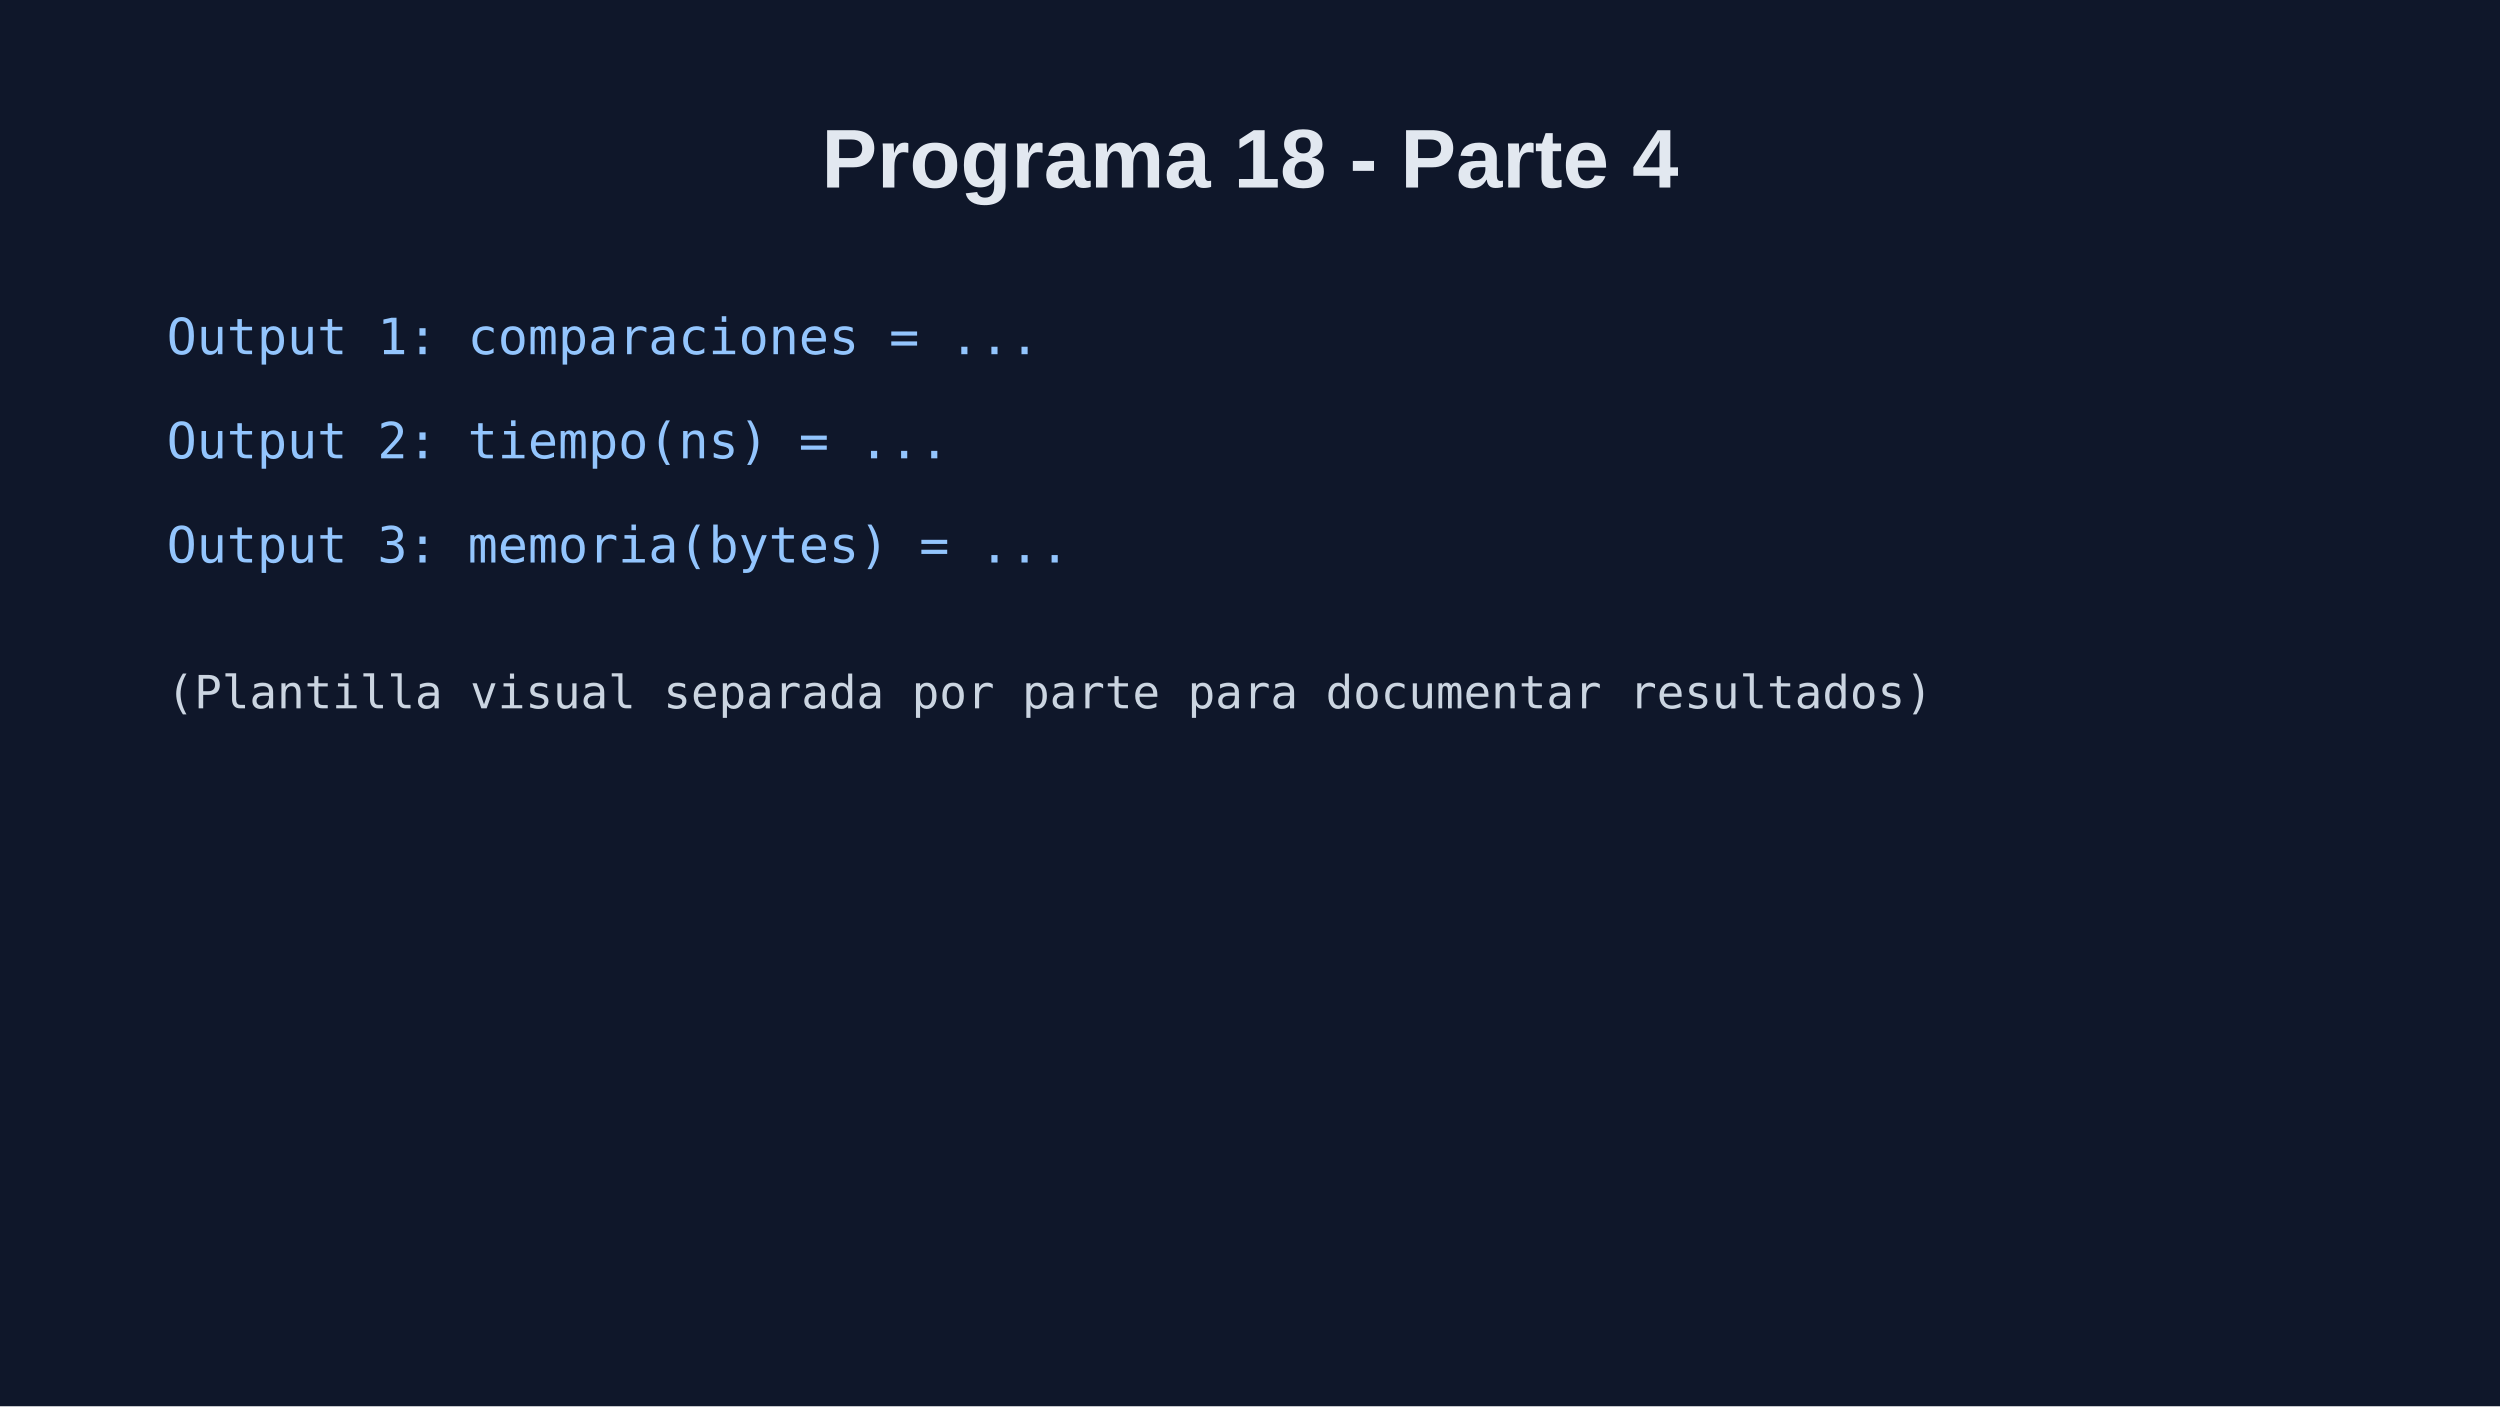
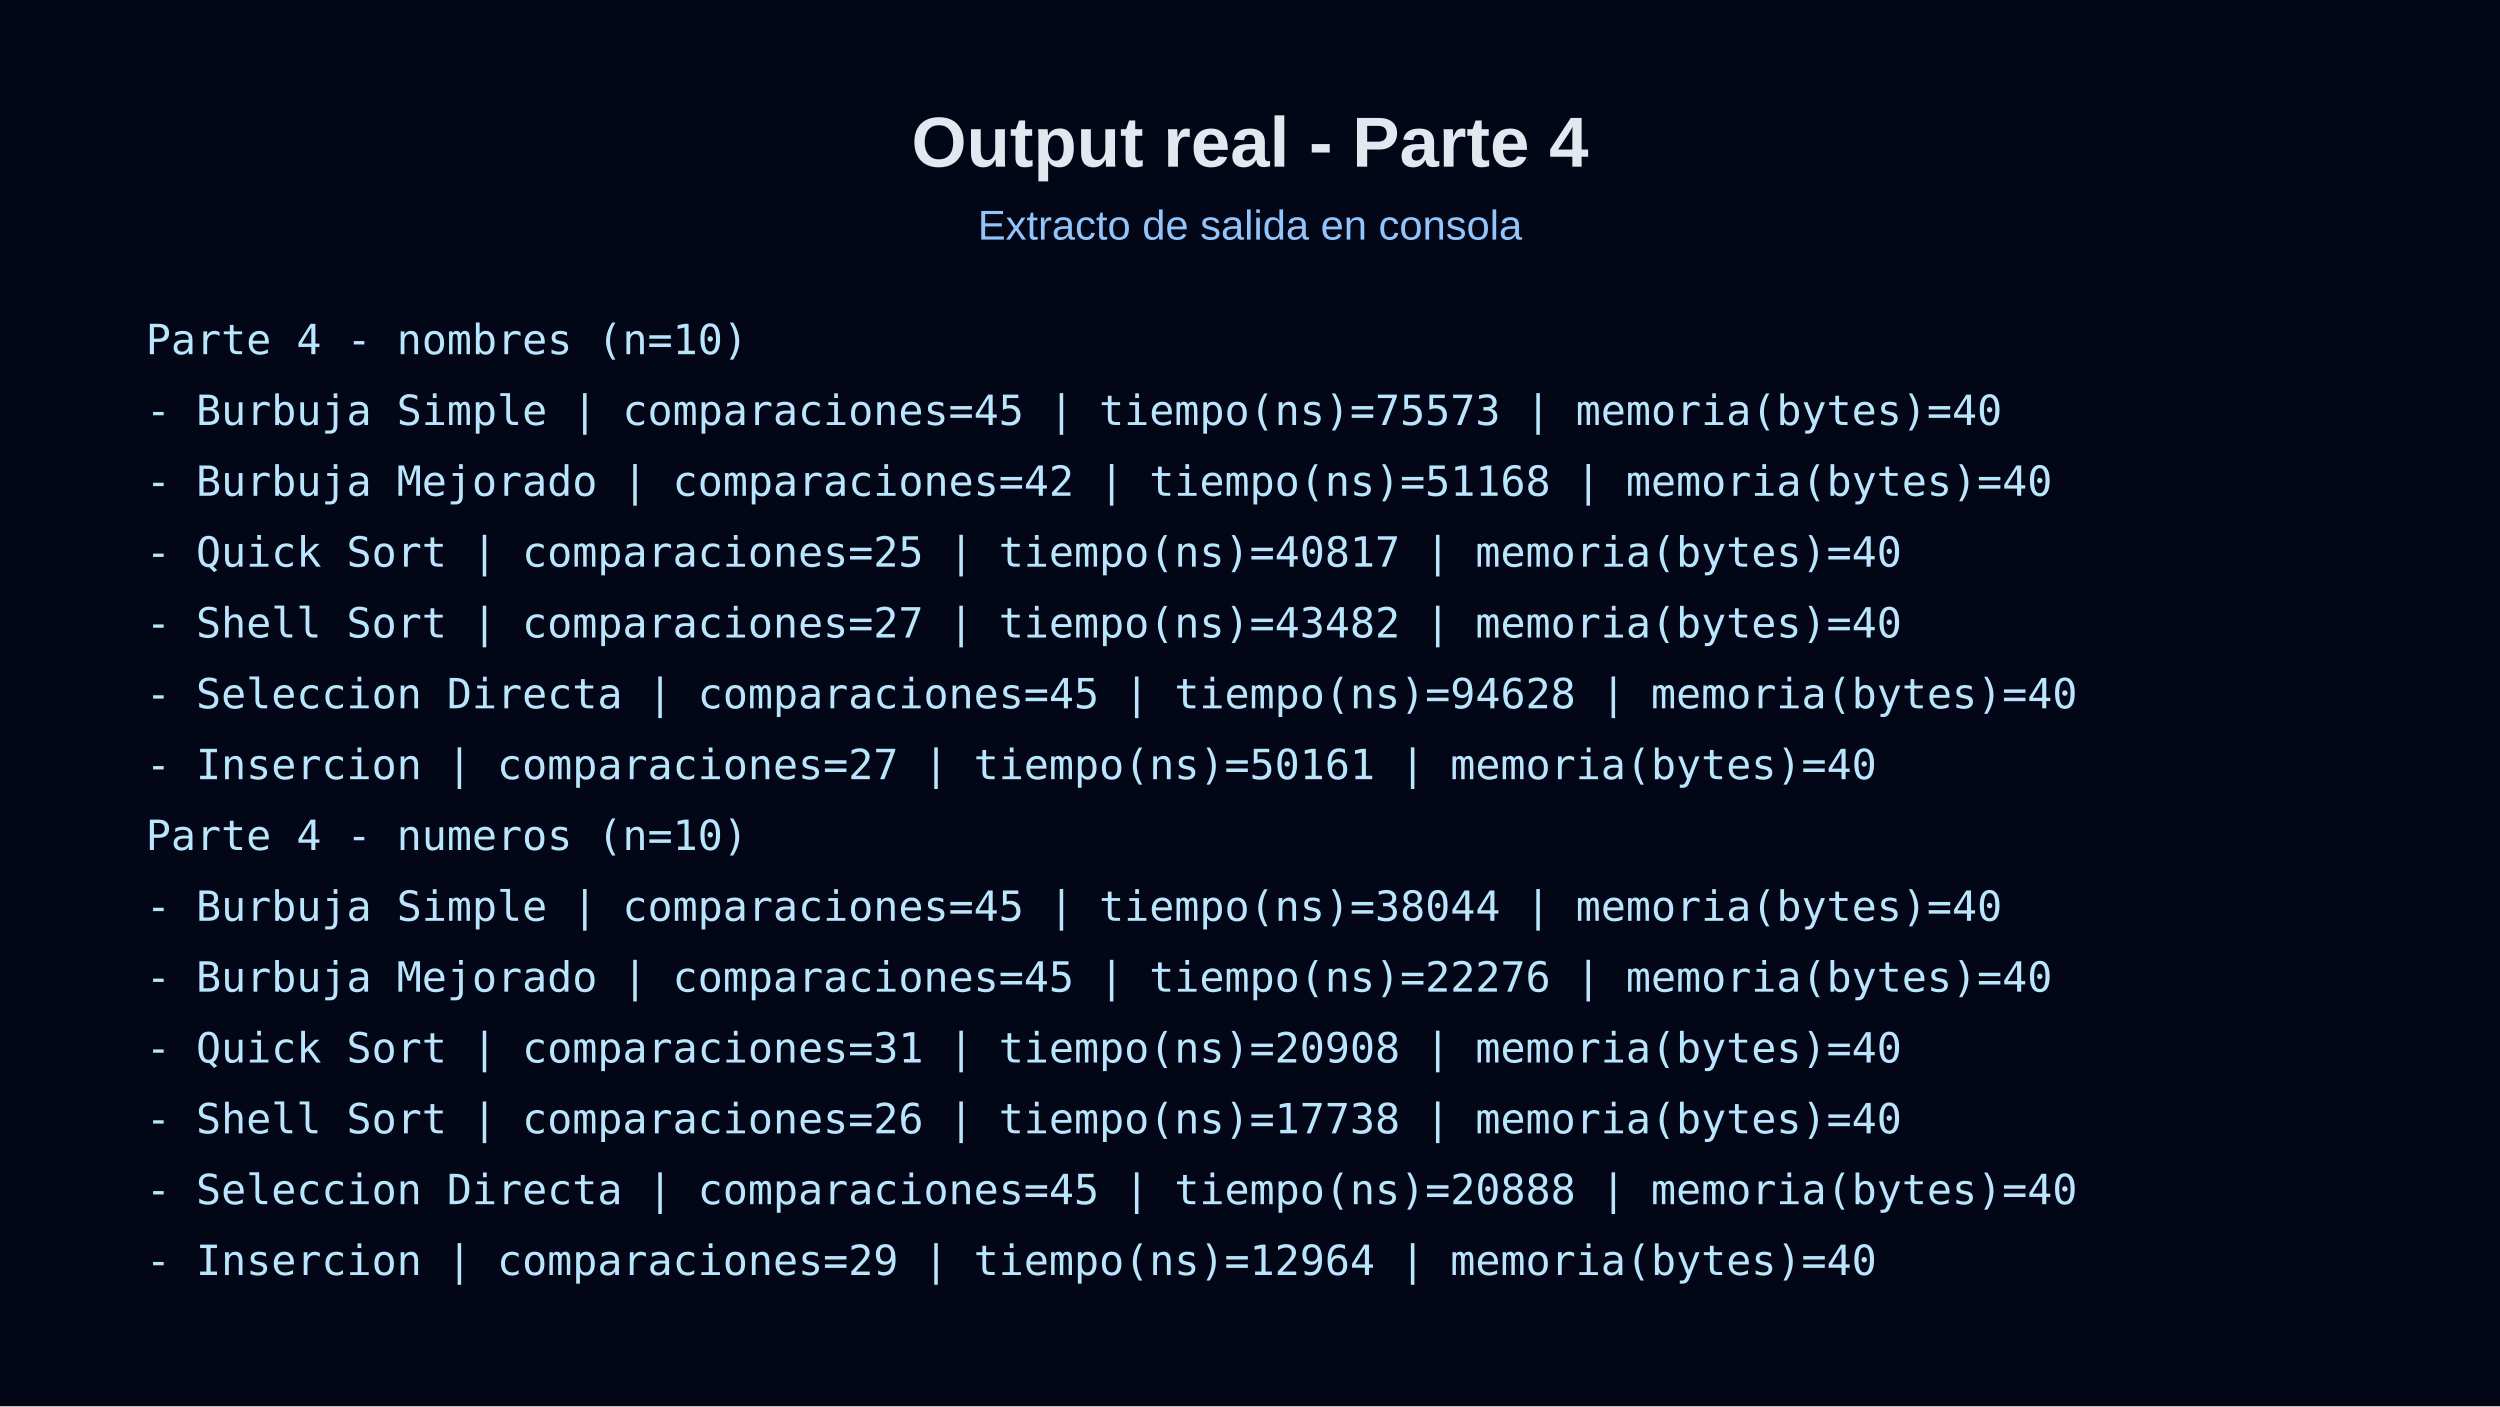
<svg xmlns="http://www.w3.org/2000/svg" width="1200" height="675" viewBox="0 0 1200 675" role="img" aria-labelledby="title desc">
-   <rect width="1200" height="675" fill="#0f172a" />
-   <text x="600" y="90" text-anchor="middle" fill="#e2e8f0" font-family="Arial" font-size="40" font-weight="700">Programa 18 - Parte 4</text>
-   <text x="80" y="170" fill="#93c5fd" font-family="monospace" font-size="24">Output 1: comparaciones = ...</text>
-   <text x="80" y="220" fill="#93c5fd" font-family="monospace" font-size="24">Output 2: tiempo(ns) = ...</text>
-   <text x="80" y="270" fill="#93c5fd" font-family="monospace" font-size="24">Output 3: memoria(bytes) = ...</text>
-   <text x="80" y="340" fill="#cbd5e1" font-family="monospace" font-size="22">(Plantilla visual separada por parte para documentar resultados)</text>
+   <rect width="1200" height="675" fill="#020617" />
+   <text x="600" y="80" text-anchor="middle" fill="#e2e8f0" font-family="Arial" font-size="34" font-weight="700">Output real - Parte 4</text>
+   <text x="600" y="115" text-anchor="middle" fill="#93c5fd" font-family="Arial" font-size="20">Extracto de salida en consola</text>
+   <text x="70" y="170" fill="#bae6fd" font-family="monospace" font-size="20">Parte 4 - nombres (n=10)</text>
+   <text x="70" y="204" fill="#bae6fd" font-family="monospace" font-size="20">- Burbuja Simple | comparaciones=45 | tiempo(ns)=75573 | memoria(bytes)=40</text>
+   <text x="70" y="238" fill="#bae6fd" font-family="monospace" font-size="20">- Burbuja Mejorado | comparaciones=42 | tiempo(ns)=51168 | memoria(bytes)=40</text>
+   <text x="70" y="272" fill="#bae6fd" font-family="monospace" font-size="20">- Quick Sort | comparaciones=25 | tiempo(ns)=40817 | memoria(bytes)=40</text>
+   <text x="70" y="306" fill="#bae6fd" font-family="monospace" font-size="20">- Shell Sort | comparaciones=27 | tiempo(ns)=43482 | memoria(bytes)=40</text>
+   <text x="70" y="340" fill="#bae6fd" font-family="monospace" font-size="20">- Seleccion Directa | comparaciones=45 | tiempo(ns)=94628 | memoria(bytes)=40</text>
+   <text x="70" y="374" fill="#bae6fd" font-family="monospace" font-size="20">- Insercion | comparaciones=27 | tiempo(ns)=50161 | memoria(bytes)=40</text>
+   <text x="70" y="408" fill="#bae6fd" font-family="monospace" font-size="20">Parte 4 - numeros (n=10)</text>
+   <text x="70" y="442" fill="#bae6fd" font-family="monospace" font-size="20">- Burbuja Simple | comparaciones=45 | tiempo(ns)=38044 | memoria(bytes)=40</text>
+   <text x="70" y="476" fill="#bae6fd" font-family="monospace" font-size="20">- Burbuja Mejorado | comparaciones=45 | tiempo(ns)=22276 | memoria(bytes)=40</text>
+   <text x="70" y="510" fill="#bae6fd" font-family="monospace" font-size="20">- Quick Sort | comparaciones=31 | tiempo(ns)=20908 | memoria(bytes)=40</text>
+   <text x="70" y="544" fill="#bae6fd" font-family="monospace" font-size="20">- Shell Sort | comparaciones=26 | tiempo(ns)=17738 | memoria(bytes)=40</text>
+   <text x="70" y="578" fill="#bae6fd" font-family="monospace" font-size="20">- Seleccion Directa | comparaciones=45 | tiempo(ns)=20888 | memoria(bytes)=40</text>
+   <text x="70" y="612" fill="#bae6fd" font-family="monospace" font-size="20">- Insercion | comparaciones=29 | tiempo(ns)=12964 | memoria(bytes)=40</text>
</svg>
